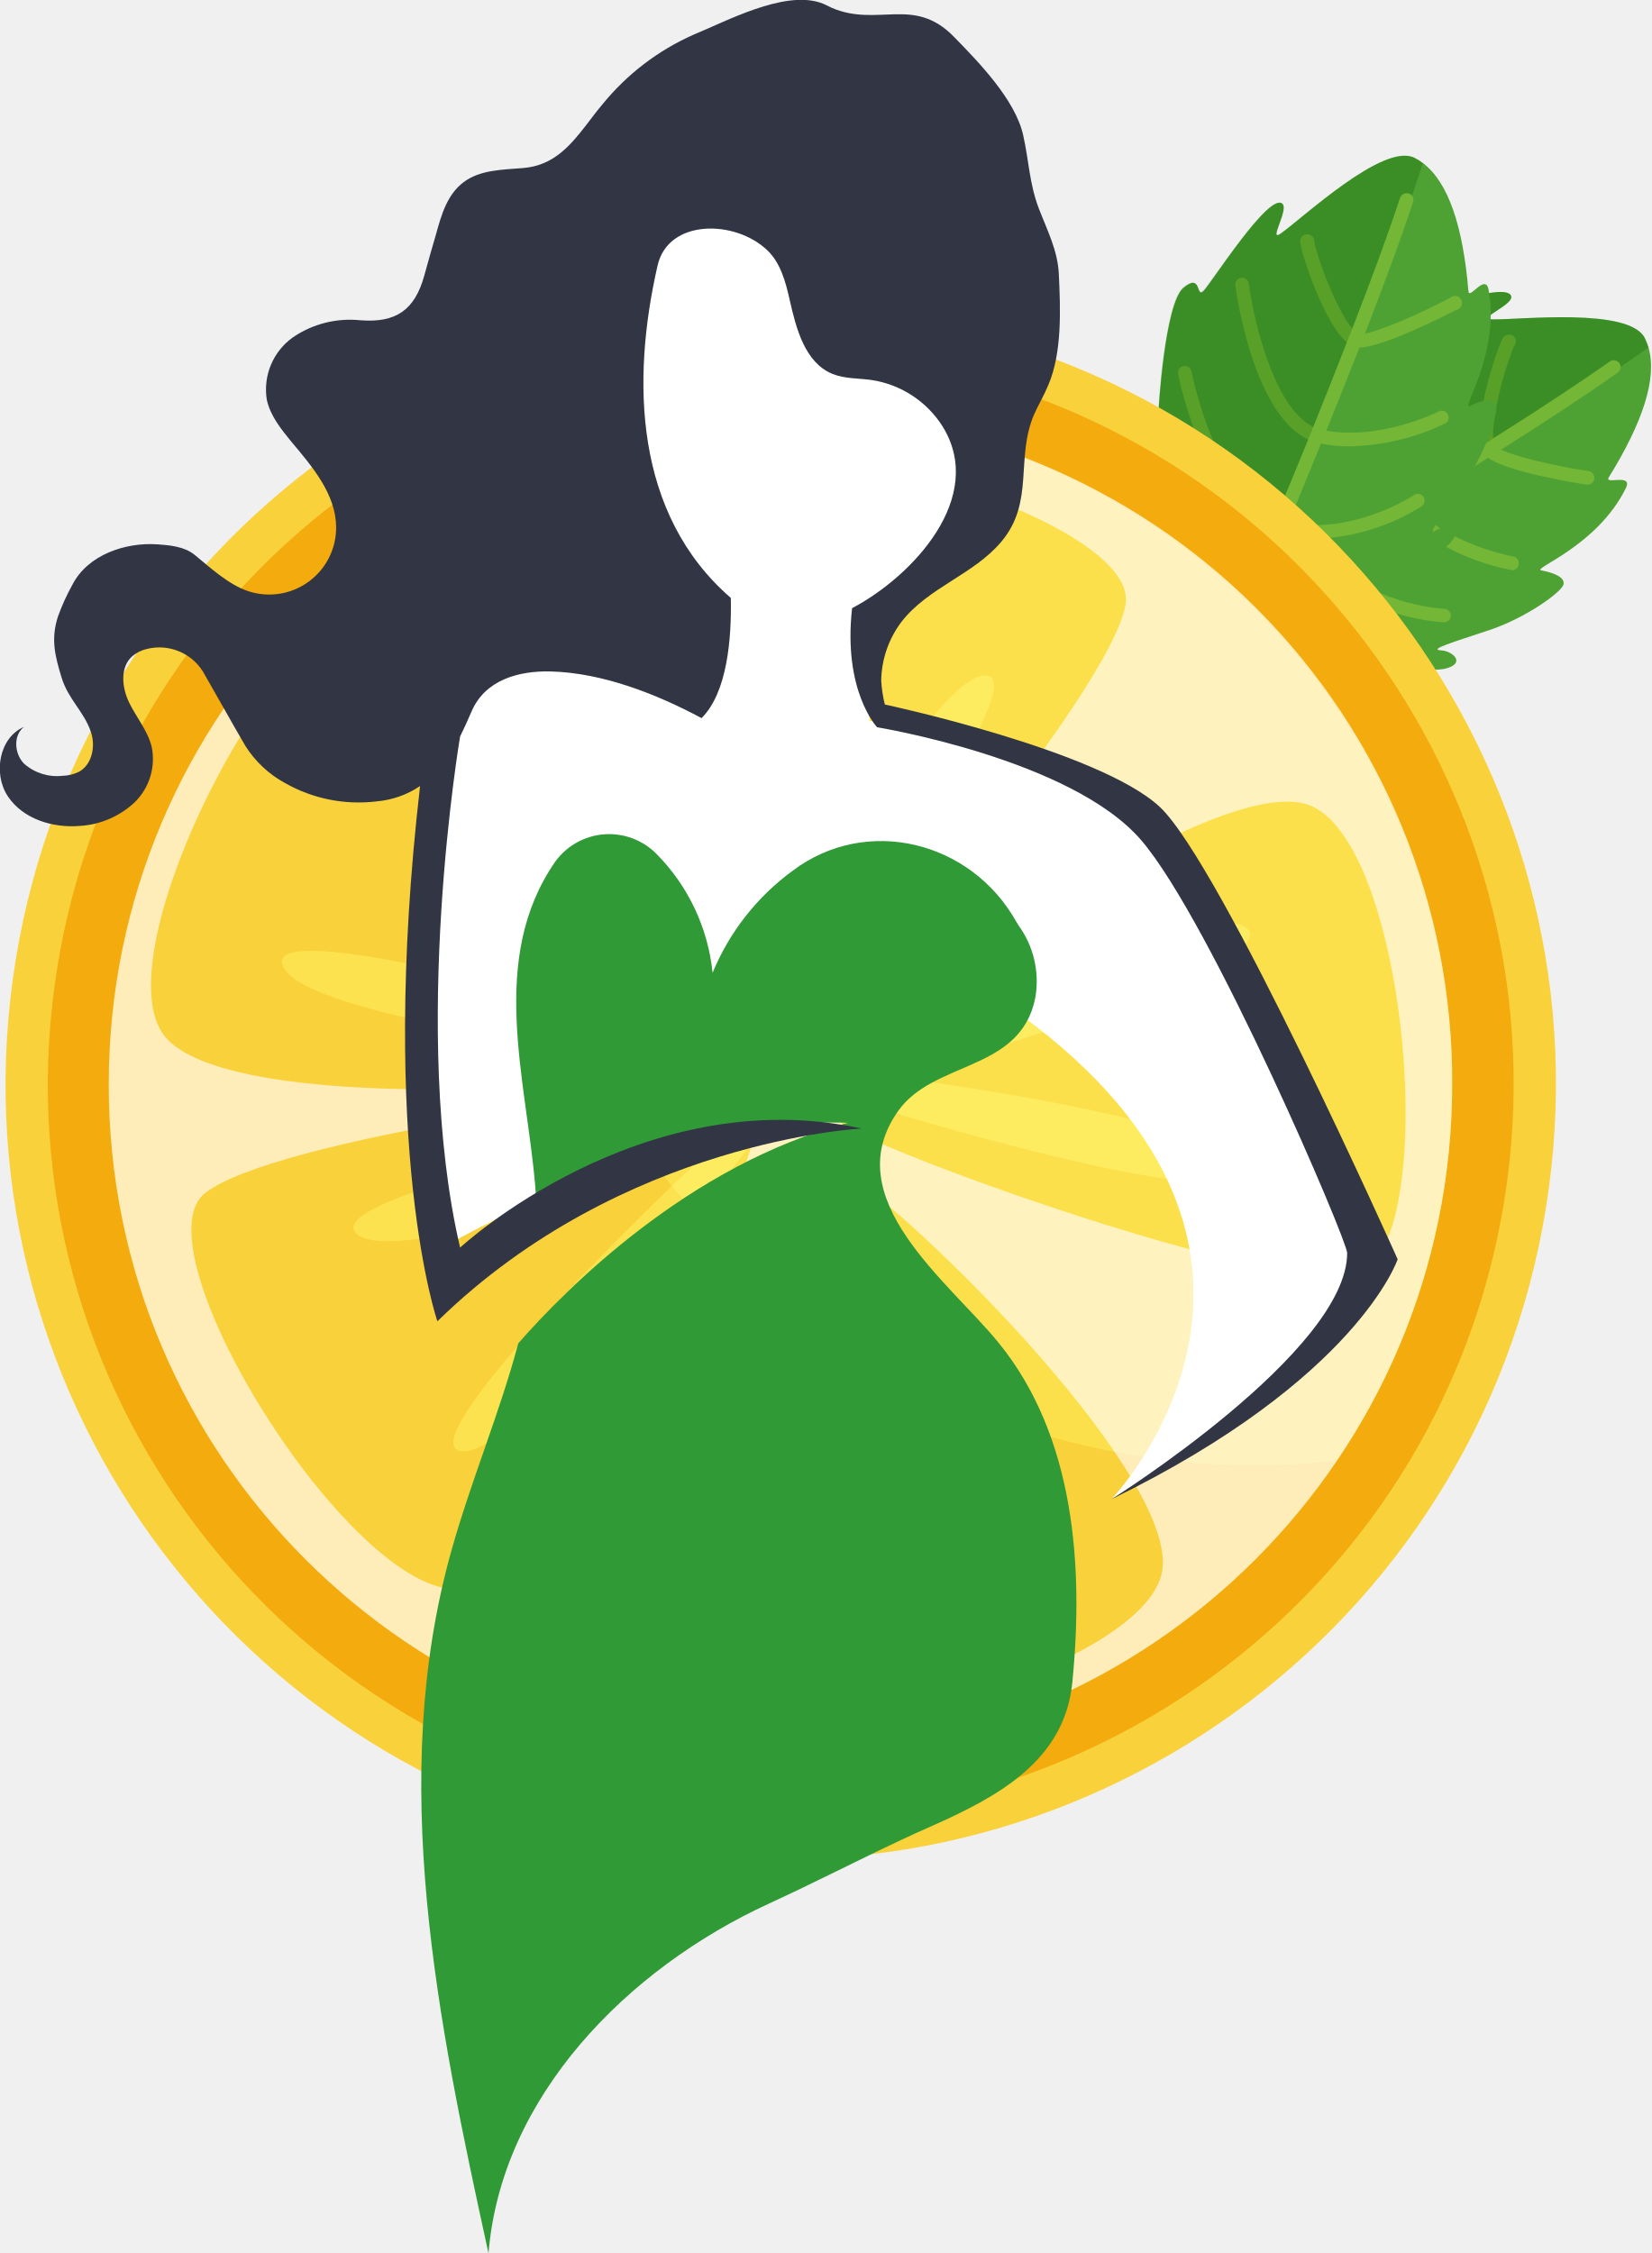
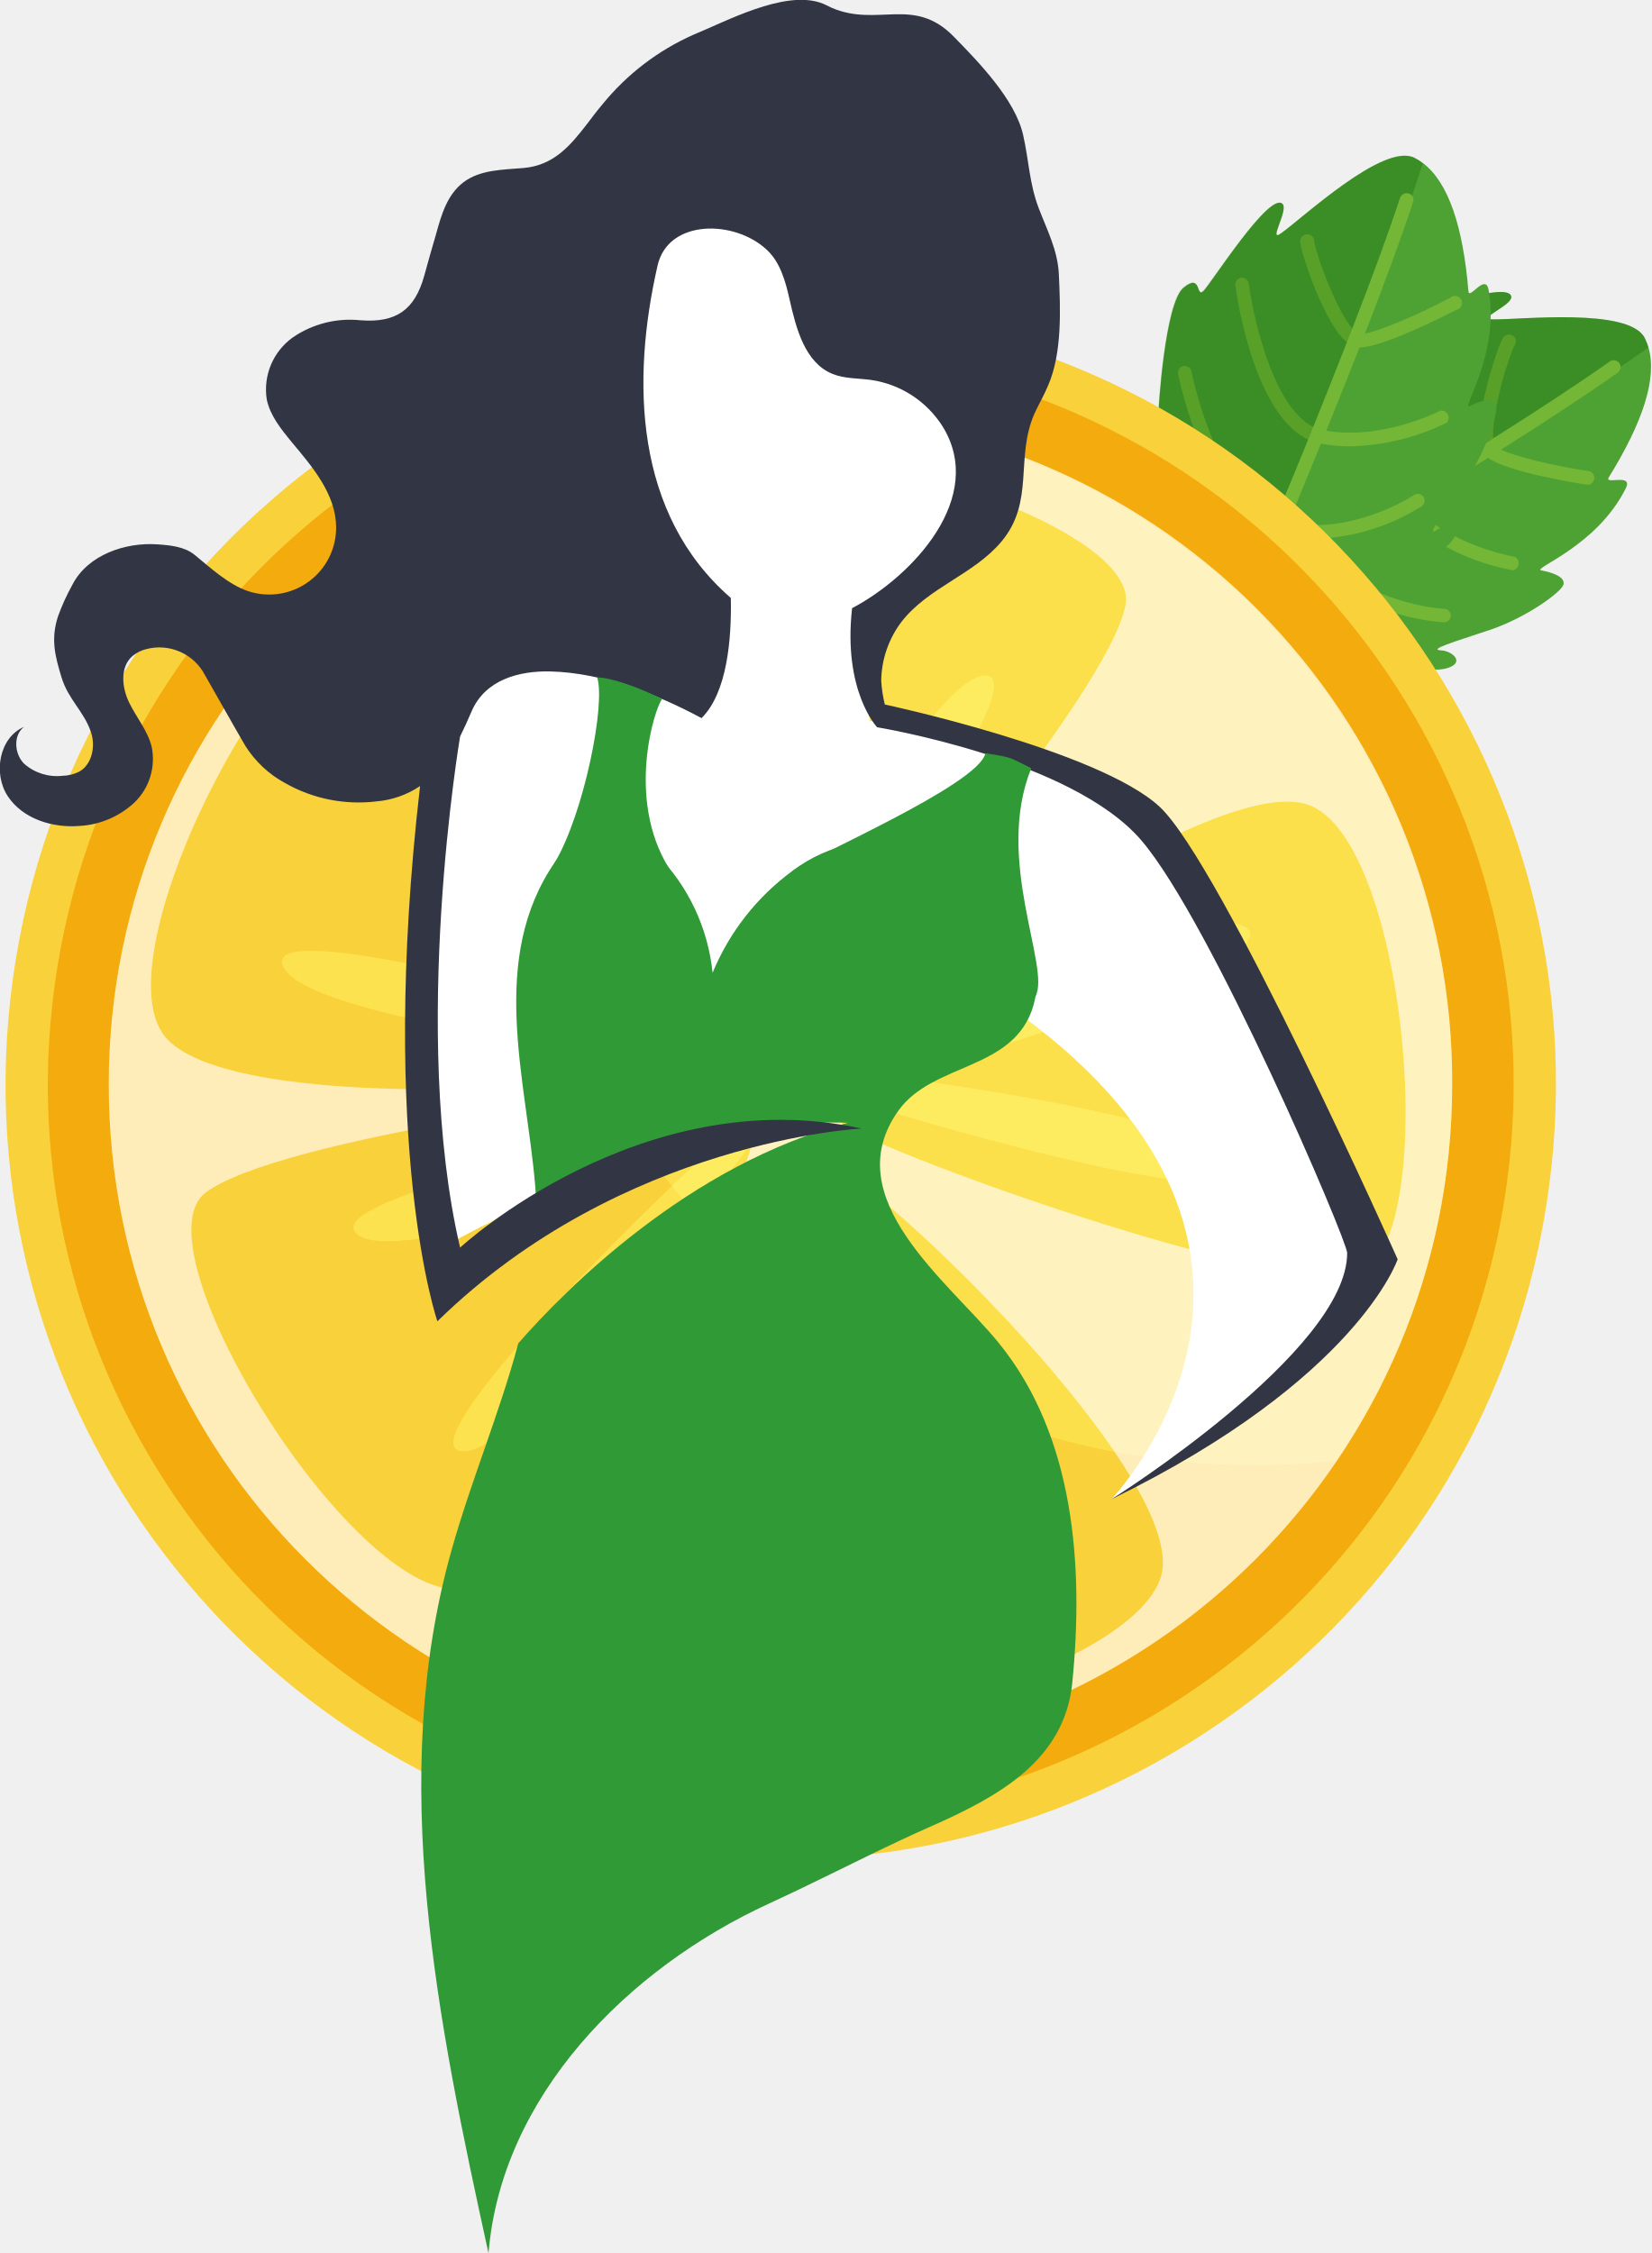
<svg xmlns="http://www.w3.org/2000/svg" viewBox="0 0 233.54 318.66">
  <defs>
    <style>.cls-1{isolation:isolate;}.cls-2,.cls-4{fill:#4ea234;}.cls-3{fill:#74b736;}.cls-4{opacity:0.34;}.cls-4,.cls-7{mix-blend-mode:multiply;}.cls-5{fill:none;stroke:#010101;stroke-miterlimit:10;}.cls-10,.cls-6,.cls-7{fill:#f9d13a;}.cls-8{fill:#feedb8;}.cls-9{opacity:0.46;}.cls-10,.cls-9{mix-blend-mode:screen;}.cls-10{opacity:0.4;}.cls-11{fill:#fff;}.cls-12{fill:#309a37;}.cls-13{fill:#323644;}</style>
  </defs>
  <g class="cls-1">
    <g id="Capa_2" data-name="Capa 2">
      <g id="Capa_1-2" data-name="Capa 1">
        <path class="cls-2" d="M210.64,89.12c-5.07,1.69-8.76,2.78-6.78,2.87,1.58.09,3.56,1.83.53,2.59-1.65.42-17.37,1-25.67-10.61,0,0,0,0,0,0l-.09-.13a14.5,14.5,0,0,1-.89-1.48c-4.15-8-2.28-22.25.63-25.46,3.09-3.43,2.88-.57,3.41-1.28S192,43.26,195.44,43.08s.49,2.27,2,2.05,15.93-5.7,16.3-3.17c.18,1.23-5,3.17-2.66,3.21,3.77.08,19.34-1.73,21.54,2.64a9.19,9.19,0,0,1,.52,1.33c1.27,4.36-.8,10.6-5.62,18.39-.68,1.09,3.5-.67,2.42,1.52-4.1,8.28-13.39,11.37-11.94,11.63s3.42.9,3.12,2S215.73,87.43,210.64,89.12Z" />
        <path class="cls-3" d="M210.42,64.73a1.41,1.41,0,0,1-.18-.14c-2.92-2.52,1.63-15.93,2.39-16.88a1.05,1.05,0,0,1,1.39-.2,1,1,0,0,1,.2,1.34l-.11.13a45.82,45.82,0,0,0-2.18,7.1c-1.4,6.13-.45,7-.44,7.05,1.55,1.3,9,2.88,13.39,3.54a1,1,0,0,1-.29,1.91C223.41,68.4,213.18,66.79,210.42,64.73Z" />
        <path class="cls-3" d="M201,75.17a21.32,21.32,0,0,1-3.2-2.91c-6.2-6.94,3.33-24.29,3.74-25a1,1,0,0,1,1.31-.38,1,1,0,0,1,.37,1.31c-2.6,4.68-8.38,17.89-4,22.81,5.51,6.17,14.94,7.74,15,7.75a1,1,0,0,1-.3,1.9A32.63,32.63,0,0,1,201,75.17Z" />
        <path class="cls-3" d="M189.25,82.74a20.86,20.86,0,0,1-3.59-3.4c-6.79-8.21,1.53-26.11,1.89-26.87a1,1,0,0,1,1.28-.46,1,1,0,0,1,.46,1.28c-.09.18-8.16,17.55-2.15,24.82,6.14,7.42,17,8,17.14,8a1,1,0,0,1,.92,1,1,1,0,0,1-1,.91A30,30,0,0,1,189.25,82.74Z" />
        <path class="cls-4" d="M233.17,49.14q-1.84,1.3-4,2.76c-5,3.44-11.08,7.4-17.42,11.43l-1.7,1.08c-3.57,2.26-7.19,4.51-10.71,6.71l-1.66,1c-3.61,2.23-7.08,4.36-10.27,6.31l-1.68,1c-2.65,1.62-5.06,3.09-7.15,4.34a14.5,14.5,0,0,1-.89-1.48c-4.15-8-2.28-22.25.63-25.46,3.09-3.43,2.88-.57,3.41-1.28S192,43.26,195.44,43.08s.49,2.27,2,2.05,15.93-5.7,16.3-3.17c.18,1.23-5,3.17-2.66,3.21,3.77.08,19.34-1.73,21.54,2.64A9.19,9.19,0,0,1,233.17,49.14Z" />
        <path class="cls-3" d="M228.8,52.7c-4.49,3.17-10.33,7-16.52,10.9l-1.83,1.16c-3.58,2.24-7.24,4.49-10.79,6.66l-1.68,1c-3.67,2.24-7.19,4.36-10.34,6.24l-1.69,1L178.72,84s0,0,0,0l-.09-.13a14.5,14.5,0,0,1-.89-1.48l7.08-4.19,1.67-1c3.15-1.88,6.67-4,10.37-6.24.54-.34,1.09-.68,1.66-1,3.59-2.21,7.32-4.5,10.95-6.79L211.19,62c6.18-3.9,12-7.71,16.49-10.88a1,1,0,0,1,1.35.24,1,1,0,0,1,.17.54A1,1,0,0,1,228.8,52.7Z" />
        <path class="cls-2" d="M206.94,68.61c-3.08,4.38-5.4,7.45-3.75,6.35,1.32-.88,3.95-.65,2,1.76-1.08,1.32-13.37,11.12-26.94,6.74l-.05,0-.15,0q-.79-.29-1.59-.66c-8.11-4-15.07-16.54-14.64-20.84.44-4.6,2-2.18,2-3.06s.92-16,3.56-18.19,1.74,1.54,2.84.44S179.59,27,181.39,28.84c.88.89-2.09,5.5-.23,4.17,3.08-2.18,14.52-12.9,18.89-10.69a8,8,0,0,1,1.2.75c3.62,2.75,5.67,9,6.43,18.13.1,1.28,2.41-2.62,2.85-.21,1.63,9.09-4,17.09-2.68,16.44s3.29-1.31,3.73-.21S210,64.23,206.94,68.61Z" />
        <path class="cls-3" d="M192.25,49.14H192c-3.85-.28-8.17-13.77-8.12-15a1,1,0,0,1,1-1,1,1,0,0,1,1,1,1,1,0,0,1,0,.17,44.21,44.21,0,0,0,2.48,7c2.52,5.77,3.83,5.93,3.84,5.94,2,.12,9-3.06,12.87-5.12a1,1,0,1,1,.9,1.7C204.87,44.36,195.69,49.15,192.25,49.14Z" />
        <path class="cls-3" d="M190.9,63.13a21.21,21.21,0,0,1-4.31-.43c-9.11-1.9-11.77-21.51-11.88-22.34a1,1,0,0,1,.83-1.08,1,1,0,0,1,1.08.83c.69,5.3,3.9,19.36,10.36,20.7,8.1,1.69,16.61-2.66,16.69-2.71a1,1,0,0,1,.89,1.71A32.66,32.66,0,0,1,190.9,63.13Z" />
        <path class="cls-3" d="M186,76.21a20.62,20.62,0,0,1-4.92-.6c-10.33-2.55-14.3-21.89-14.46-22.71a1,1,0,0,1,.75-1.13,1,1,0,0,1,1.14.75c0,.19,3.88,19,13,21.22C190.84,76.06,200,70.05,200,70a1,1,0,0,1,1.33.26,1,1,0,0,1-.26,1.34A30,30,0,0,1,186,76.21Z" />
        <path class="cls-4" d="M201.25,23.07c-.46,1.44-1,3-1.54,4.59-2,5.73-4.5,12.54-7.2,19.54l-.73,1.89c-1.52,3.93-3.09,7.9-4.61,11.76-.25.6-.49,1.21-.73,1.81-1.57,3.94-3.09,7.72-4.5,11.18-.25.61-.5,1.22-.75,1.81C180,78.53,179,81.15,178,83.4q-.79-.29-1.59-.66c-8.11-4-15.07-16.54-14.64-20.84.44-4.6,2-2.18,2-3.06s.92-16,3.56-18.19,1.74,1.54,2.84.44S179.59,27,181.39,28.84c.88.89-2.09,5.5-.23,4.17,3.08-2.18,14.52-12.9,18.89-10.69A8,8,0,0,1,201.25,23.07Z" />
        <path class="cls-3" d="M199.86,28.54c-1.72,5.22-4.14,11.76-6.79,18.59-.26.67-.53,1.34-.79,2-1.54,3.93-3.14,7.92-4.7,11.77-.25.61-.49,1.22-.75,1.82-1.61,4-3.19,7.78-4.59,11.17-.26.62-.51,1.23-.77,1.81-1.27,3-2.38,5.69-3.25,7.74l-.05,0-.15,0q-.79-.29-1.59-.66c.86-2,1.95-4.62,3.2-7.59.24-.58.49-1.17.74-1.79,1.42-3.38,3-7.19,4.63-11.19.23-.6.47-1.19.72-1.8,1.58-3.91,3.21-8,4.77-12,.26-.64.51-1.28.75-1.91,2.65-6.81,5.07-13.35,6.78-18.55a1,1,0,0,1,1.69-.28A1,1,0,0,1,199.86,28.54Z" />
        <circle class="cls-5" cx="110.42" cy="153.35" r="99.35" transform="translate(-58.64 237.78) rotate(-80.78)" />
        <circle class="cls-6" cx="110.42" cy="153.35" r="109.62" transform="translate(-58.64 237.78) rotate(-80.78)" />
        <circle class="cls-7" cx="110.42" cy="153.35" r="103.64" transform="translate(-58.64 237.78) rotate(-80.78)" />
        <path class="cls-8" d="M205.38,153.34a95,95,0,1,1-94.95-94.95A94.47,94.47,0,0,1,205.38,153.34Z" />
        <path class="cls-6" d="M159.18,85.58C156.87,98,121.08,140,114.24,145.31c-2,1.55-5.84,1.23-7.88-2.71C99,128.4,85.73,77.06,95.11,67.67,106,56.81,161.52,73.12,159.18,85.58Z" />
        <g class="cls-9">
          <path class="cls-6" d="M110.14,136.32c-.36,3.46-.68,6.54-1,9.07a6.57,6.57,0,0,1-2.56-2.47.91.91,0,0,1-.22-.32c-1.64-17.87-4.52-57,1.73-60.29C113.37,79.56,112.09,114.76,110.14,136.32Z" />
          <path class="cls-6" d="M109.21,145.42s-.07,0-.07,0a6.57,6.57,0,0,1-2.56-2.47c1.09-2,2.28-4.26,3.56-6.6,9.32-17.2,23.54-41.35,29.4-40.81C145.86,96.12,122.31,129.15,109.21,145.42Z" />
        </g>
        <path class="cls-6" d="M191.44,180.31c-12.45,2.23-64.37-16.43-71.76-20.95-2.16-1.32-3.21-5-.25-8.33,10.68-11.92,54-42.45,66.12-37C199.55,120.37,203.92,178.09,191.44,180.31Z" />
        <g class="cls-9">
          <path class="cls-6" d="M126.64,152.35c-3.36.89-6.35,1.68-8.83,2.27a6.53,6.53,0,0,1,1.4-3.27,1.08,1.08,0,0,1,.22-.32c16.14-7.84,51.78-24.38,57-19.68C180.89,135.32,147.5,146.56,126.64,152.35Z" />
          <path class="cls-6" d="M117.8,154.7s0-.08,0-.08a6.53,6.53,0,0,1,1.4-3.27c2.27.31,4.79.63,7.43,1,19.39,2.64,47,7.42,48.57,13.09C176.87,171.56,137.65,161.2,117.8,154.7Z" />
        </g>
        <path class="cls-6" d="M53.61,87.05C65.3,91.86,99,135.51,102.84,143.3c1.11,2.27,0,6-4.27,7.15-15.41,4.31-68.38,6.74-75.64-4.38C14.53,133.22,41.89,82.2,53.61,87.05Z" />
        <g class="cls-9">
          <path class="cls-6" d="M93.2,145.46c3.32,1.06,6.26,2,8.67,2.84a6.48,6.48,0,0,1-2.94,2,1.05,1.05,0,0,1-.36.15c-17.83-2.07-56.76-7.29-58.65-14.07C38.31,130.64,72.5,139.13,93.2,145.46Z" />
          <path class="cls-6" d="M101.92,148.24s0,.06,0,.06a6.48,6.48,0,0,1-2.94,2c-1.75-1.48-3.7-3.1-5.73-4.84-14.92-12.65-35.64-31.53-33.9-37.16C61.19,102.25,88.68,132.08,101.92,148.24Z" />
        </g>
        <path class="cls-6" d="M29.05,168.71c10-7.73,64.67-15.16,73.32-14.57,2.52.18,5.17,3,4.07,7.27-4,15.51-28.31,62.61-41.57,63.35C49.54,225.62,19,176.44,29.05,168.71Z" />
        <g class="cls-9">
          <path class="cls-6" d="M99.43,163.57c2.57-2.34,4.86-4.42,6.79-6.09a6.55,6.55,0,0,1,.26,3.54,1,1,0,0,1,0,.39C95.74,175.83,71.77,207,65,205.2,59.18,203.73,83.61,178.34,99.43,163.57Z" />
          <path class="cls-6" d="M106.19,157.41s0,.07,0,.07a6.55,6.55,0,0,1,.26,3.54c-2.15.78-4.53,1.66-7,2.55C81,170.18,54.32,178.71,50.31,174.39,46,169.73,85.58,160.81,106.19,157.41Z" />
        </g>
        <path class="cls-6" d="M99.89,239.58c-4.27-11.9,5.5-66.2,8.73-74.24.94-2.35,4.42-4,8.17-1.63,13.53,8.55,50.84,46.22,47.46,59.06C160.34,237.62,104.15,251.52,99.89,239.58Z" />
        <g class="cls-9">
          <path class="cls-6" d="M116.69,171c-1.44-3.16-2.71-6-3.71-8.33a6.6,6.6,0,0,1,3.46.84,1.26,1.26,0,0,1,.35.17c10.42,14.61,32.65,47,28.88,52.95C142.49,221.7,125.86,190.64,116.69,171Z" />
          <path class="cls-6" d="M112.91,162.71c0-.05.07,0,.07,0a6.6,6.6,0,0,1,3.46.84c.07,2.29.18,4.83.25,7.49.61,19.56.5,47.59-4.84,50.07C106.09,223.76,109.79,183.37,112.91,162.71Z" />
        </g>
        <path class="cls-10" d="M205.38,153.34A94.47,94.47,0,0,1,189,206.61,105.86,105.86,0,0,1,78.49,63.9a95,95,0,0,1,126.89,89.44Z" />
        <path class="cls-11" d="M157.22,212s34.28-19.72,35.48-34.45S164.86,118,164.86,118,149.5,101.75,123,102c-2.25-17.54,13.83-26.9,17.67-36.26C156.75,59,114.22,8.39,92.38,34.07s9.89,49.62,9.89,49.62l-4.13,17S69.58,78.47,64,103.34c-9.92,36.14,0,72.28,0,72.28s65.91-34.83,80.19-32.2c46.34,33.79,13,68.62,13,68.62" />
        <path class="cls-12" d="M141.25,189.94c-7-8.63-23.09-20.48-14.16-32.89,4.89-6.82,16.45-5.59,19.08-14.89.11-.4.21-.82.29-1.26a13.44,13.44,0,0,0-2.4-10c-.11-.16-.22-.34-.34-.55-6.39-11.41-21.16-15.07-31.61-7.2a33.92,33.92,0,0,0-11.33,14.44,27.9,27.9,0,0,0-7.91-16.79,9.41,9.41,0,0,0-14.35,1.08c-9.51,13.76-4.1,30.68-2.82,45.9.1,1.19.16,2.38.18,3.56,17.21-13.94,44.05-12.53,44.05-12.53C97.41,164.69,79.88,182.47,73.3,190c-2.62,9.83-6.67,19.38-9.46,29.33-9.07,32.28-1.92,66.63,5.25,99.38,1.79-22.12,19.56-40.25,39.73-49.5,6.26-2.88,12.47-6.08,18.69-9,1.33-.62,2.65-1.23,4-1.82,9.65-4.26,19-9.33,20.14-20.34C153.29,221.58,152,203.15,141.25,189.94Z" />
        <path class="cls-13" d="M164,114.1c-8.63-8-38.86-14.46-38.86-14.46h0a18.38,18.38,0,0,1-.51-3.4,14.14,14.14,0,0,1,2.89-8.32c3.78-4.85,10.16-6.63,14.09-11.29,4.78-5.69,1.93-11.86,4.69-18.12.6-1.34,1.37-2.61,1.94-4,2-4.62,1.74-10.79,1.51-15.77-.16-3.34-1.67-6.23-2.84-9.28-1.35-3.56-1.39-6.77-2.21-10.37-1.12-5-6.31-10.33-9.8-13.9-5.67-5.82-10.77-1.27-17.3-4.1-.54-.24-1-.53-1.61-.72C110.76-1.34,102.73,3,98.08,4.91a34.68,34.68,0,0,0-12.87,9.84c-.79.93-1.52,1.91-2.25,2.87-2.33,3-4.66,5.8-9,6.15-2.91.24-6.07.24-8.4,2s-3.14,4.63-3.89,7.35Q60.82,36,60,39c-1.35,4.86-4,6.68-9,6.3a14.29,14.29,0,0,0-9.57,2.41,9.06,9.06,0,0,0-3.7,8.81c.48,2.25,2,4.15,3.45,5.92,3,3.57,6.33,7.46,6.36,12.12a9.47,9.47,0,0,1-12.36,9.08c-2.85-.91-5.58-3.48-7.65-5.16-1.45-1.18-3.45-1.36-5.31-1.49-4.43-.3-9.8,1.43-12,5.75a30.77,30.77,0,0,0-2,4.39c-1.06,3.21-.46,5.6.49,8.7s3.15,4.78,4.14,7.67c.69,2,.2,4.61-1.66,5.65a5.57,5.57,0,0,1-2.38.58A7,7,0,0,1,3.39,108c-1.37-1.4-1.54-4,0-5.19-3.52,1.51-4.4,6.63-2.28,9.82s6.31,4.5,10.13,4.19A12.42,12.42,0,0,0,19,113.52a8.56,8.56,0,0,0,2.46-7.86c-.55-2.3-2.17-4.17-3.2-6.3s-1.32-5,.46-6.56a4.89,4.89,0,0,1,2-1A7.27,7.27,0,0,1,29,95.51c1.92,3.33,3.75,6.65,5.71,10a15.23,15.23,0,0,0,5.58,5.23,21.07,21.07,0,0,0,12.94,2.61,13,13,0,0,0,6.18-2.17c-5.94,51.46,2.45,75.7,2.45,75.7,26.23-25.65,60-27.26,60-27.26-31.26-6.81-56.79,16.84-56.79,16.84-7.1-30.47,0-72.29,0-72.29h0c.56-1.13,1.09-2.3,1.61-3.52,1.93-4.52,6.72-5.8,11.25-5.68,7.29.2,14.92,3.18,21.29,6.6,3.64-3.62,4.26-11.23,4.14-17C89.7,72.72,89.28,53.81,93,37.56c1.5-6.61,10.92-6.51,15.48-2.2,1.89,1.78,2.62,4.45,3.19,7,.93,4.12,2.17,8.94,6.08,10.53,1.72.69,3.63.6,5.46.85a14.44,14.44,0,0,1,10.1,6.57c6.19,10-4.18,21.16-12.8,25.71-1.32,11.72,3.53,16.83,3.54,16.84s27.51,4.48,37.37,16,29.11,56.57,29.11,58.36c0,13.9-33.34,34.83-33.34,34.83,34.83-17,40.48-33.94,40.48-33.94S172.65,122.14,164,114.1Z" />
+         <path class="cls-12" d="M78.52,121.91c4.09-7,7.15-22.31,5.94-26.09,2,0,6.07,1.48,9.18,3.05-1.13,1.45-5.06,14.14.92,23.84S74.44,128.87,78.52,121.91Z" />
+         <path class="cls-12" d="M112.11,123.18c2.07-1.8,26.27-12.13,27.26-16.64,3.92.6,3.36.58,6.48,2.12-5.24,12.94,2.76,28.12.61,32.24C145.61,143.72,110.05,125,112.11,123.18Z" />
      </g>
    </g>
  </g>
</svg>
